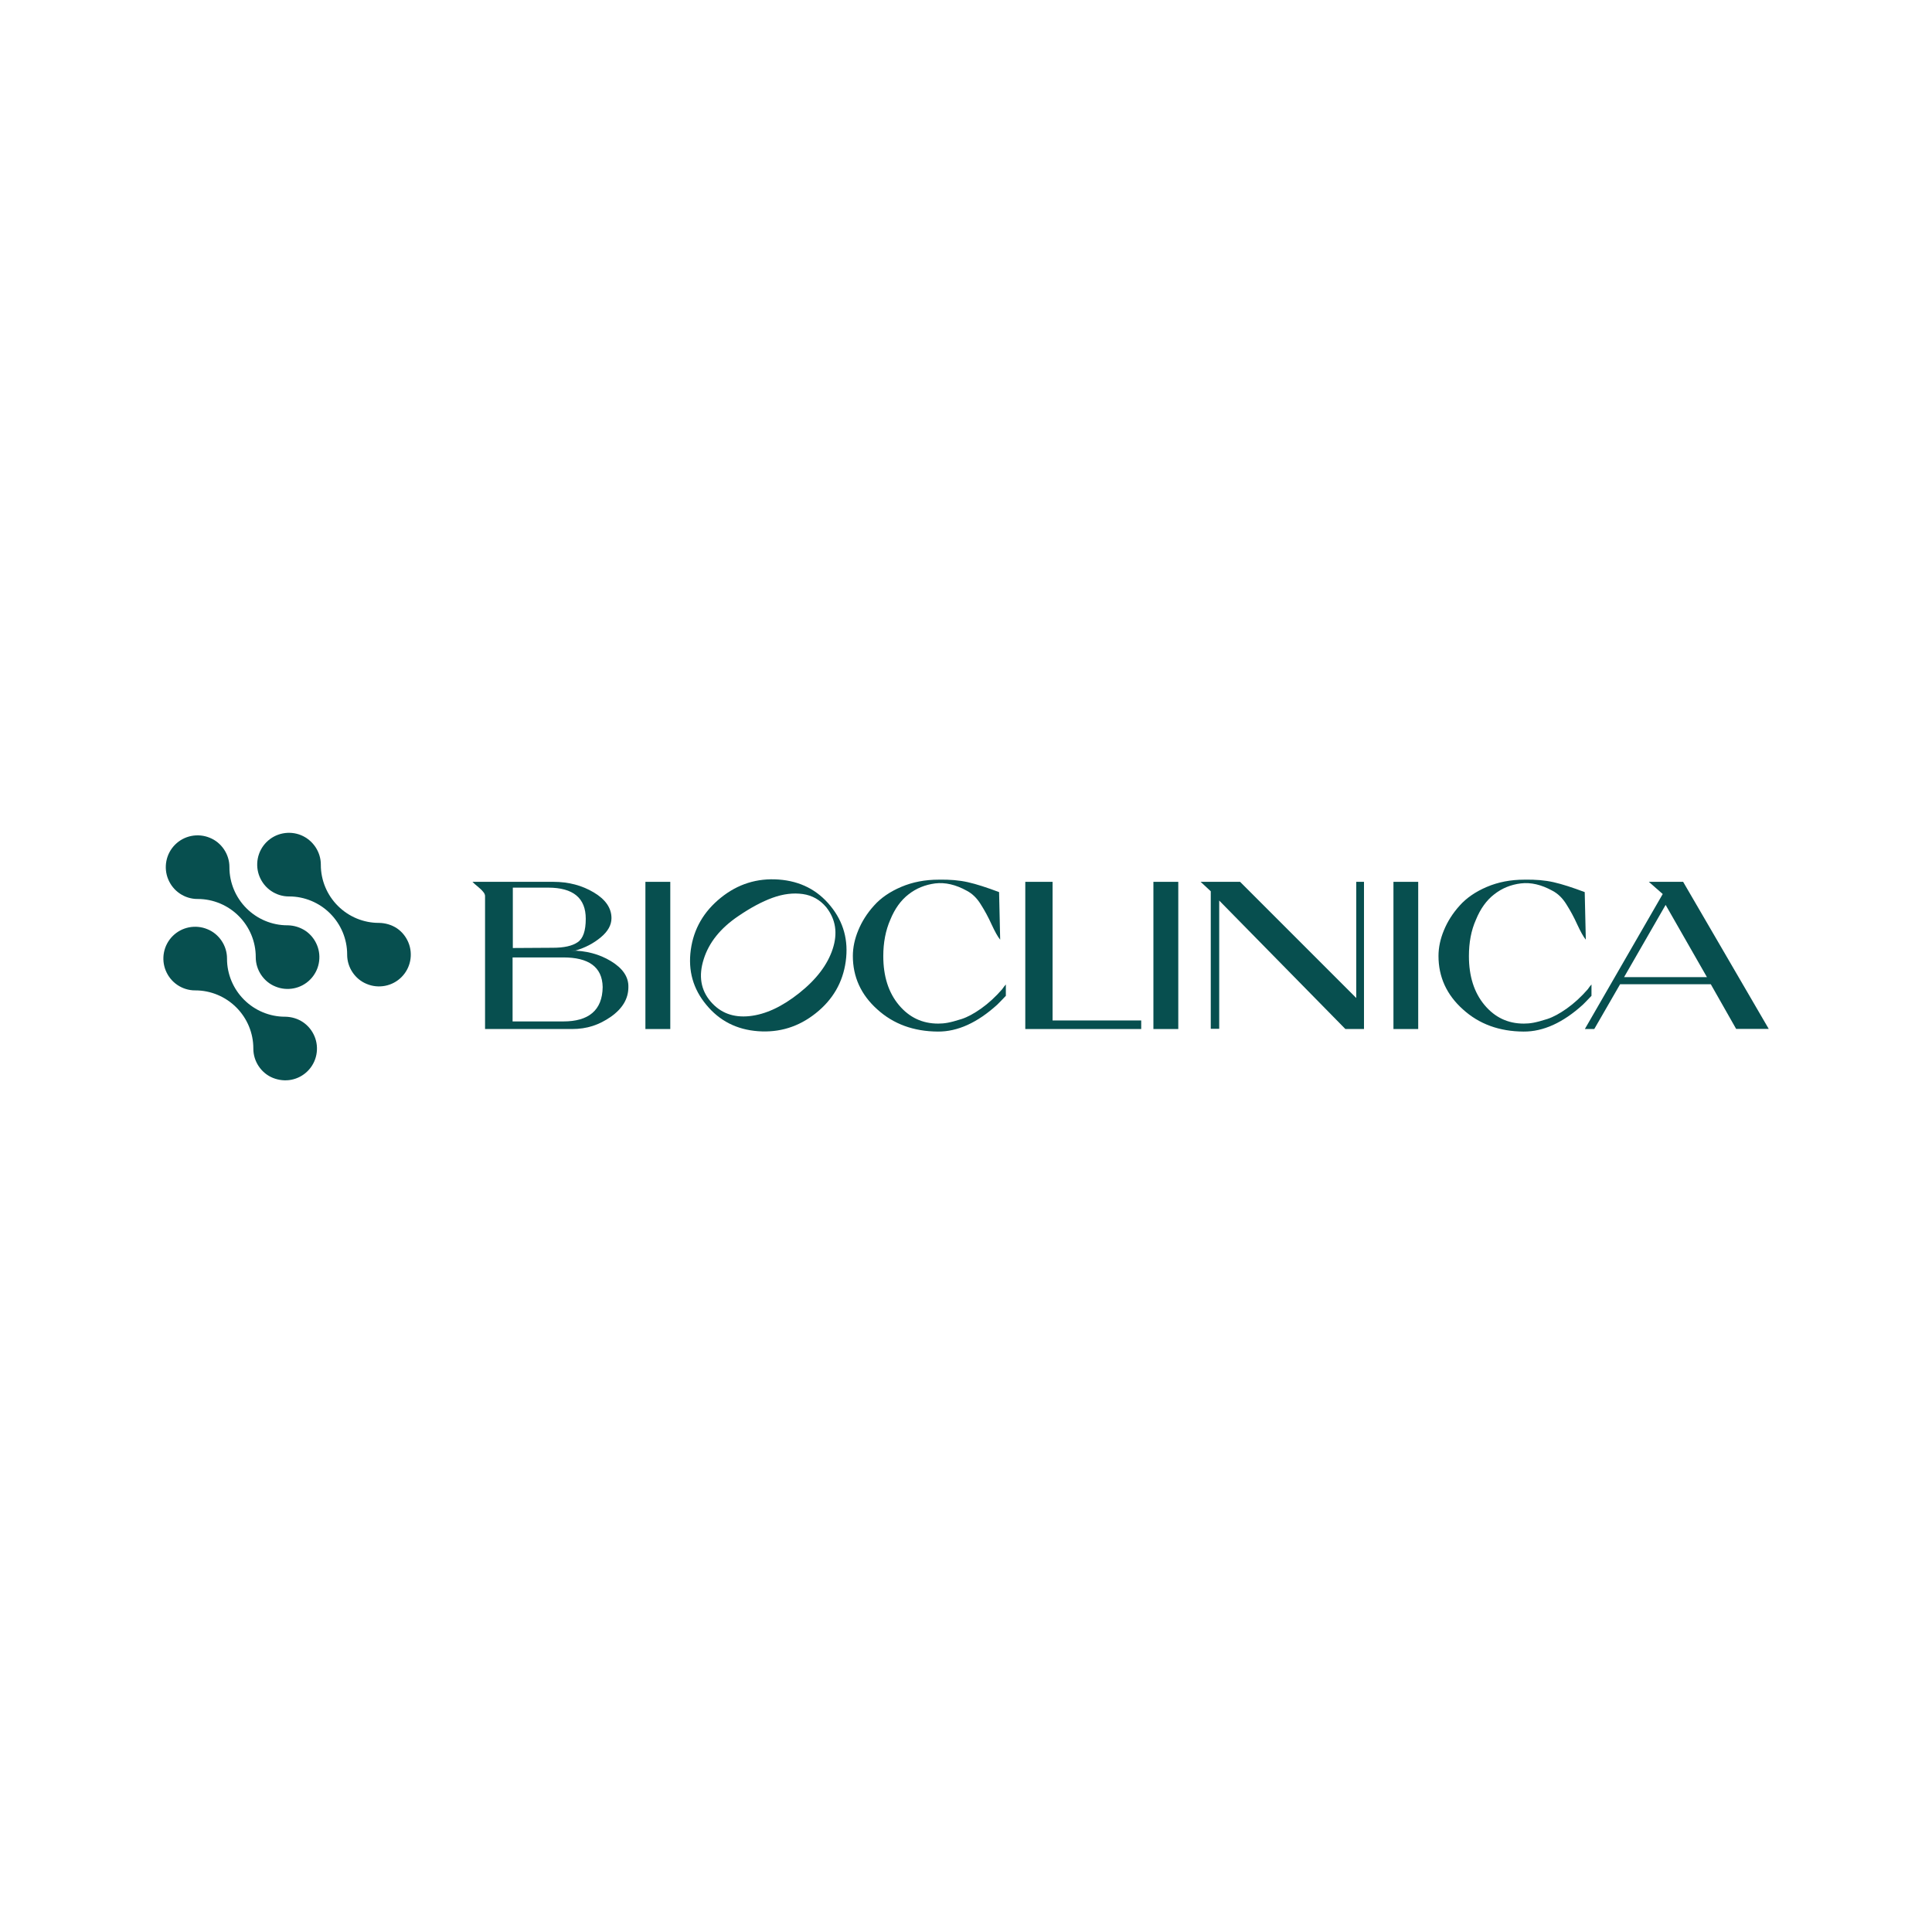
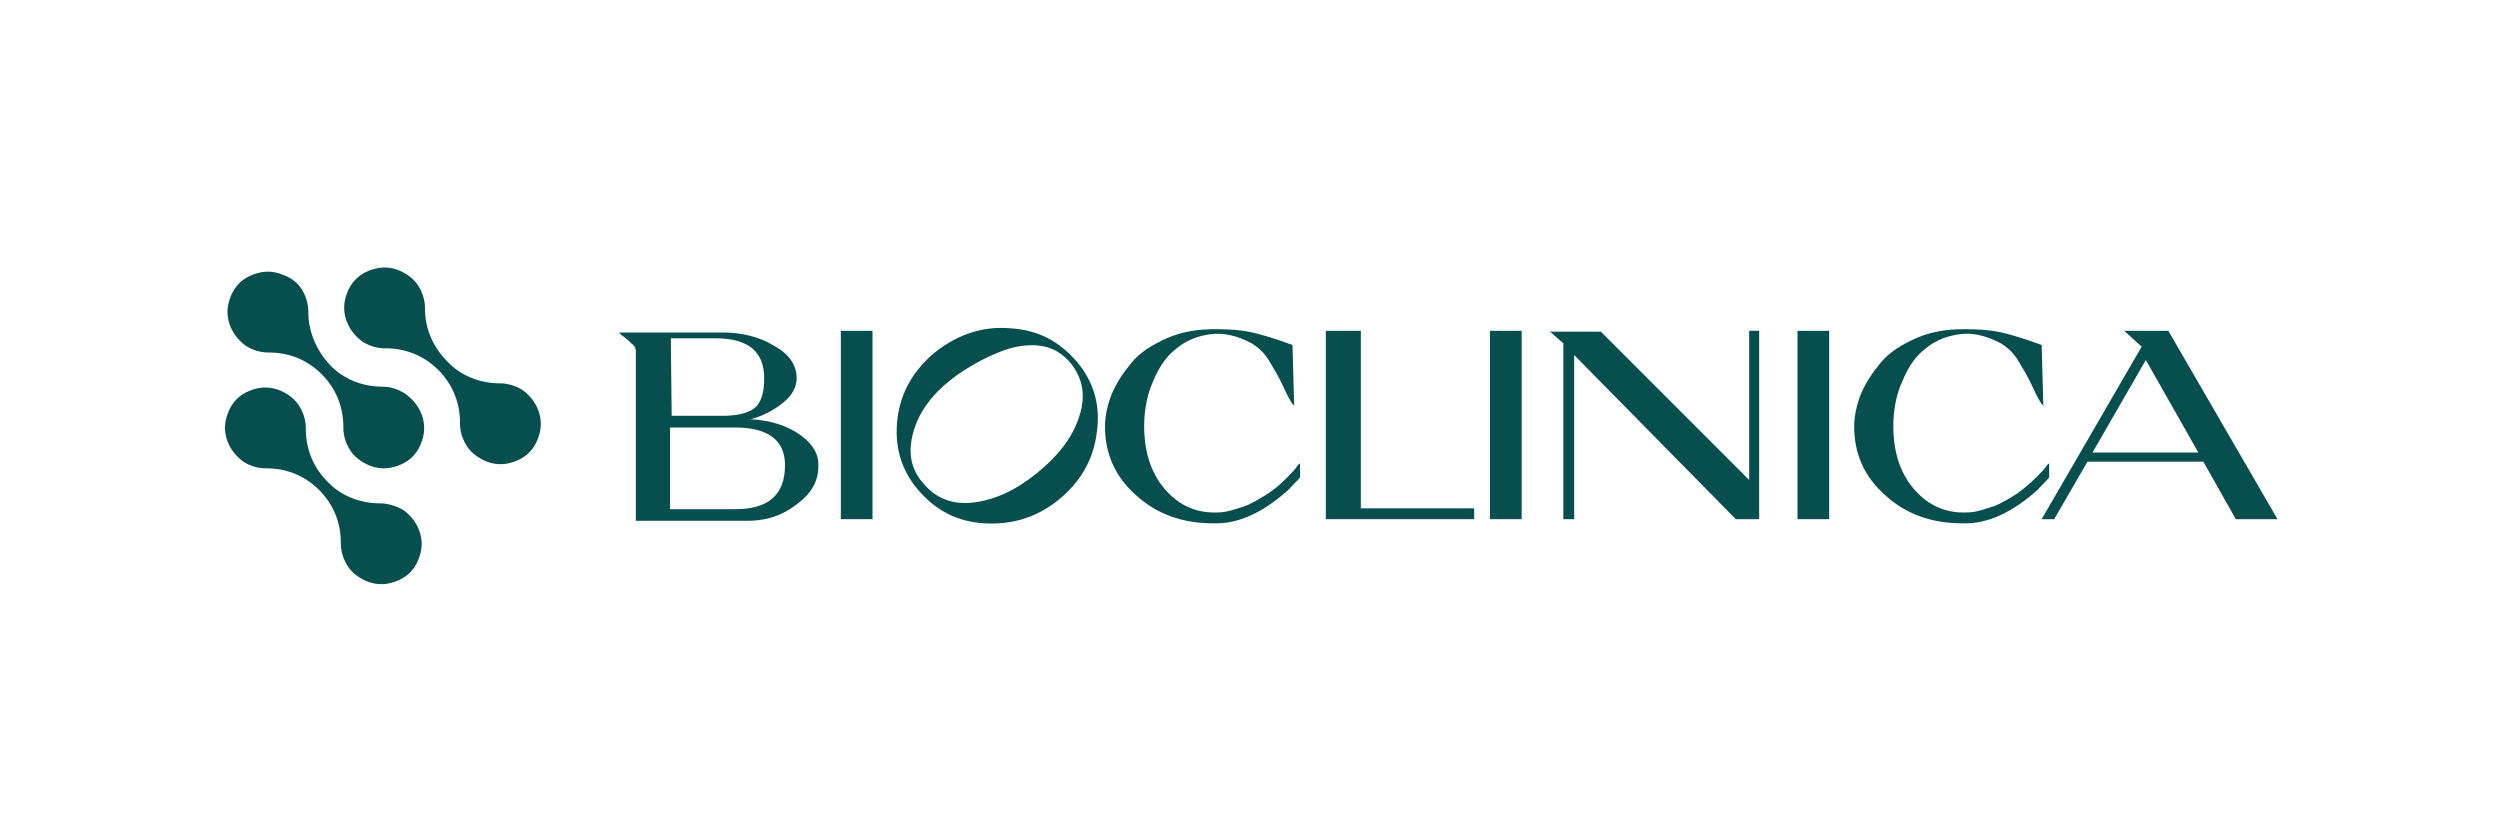
- <svg xmlns="http://www.w3.org/2000/svg" version="1.1" id="Layer_1" x="0px" y="0px" viewBox="0 0 1600 1600" style="enable-background:new 0 0 1600 1600;" xml:space="preserve">
+ <svg xmlns="http://www.w3.org/2000/svg" version="1.1" id="Layer_1" x="0px" y="0px" viewBox="0 0 300 100" style="enable-background:new 0 0 300 100;" xml:space="preserve">
  <style type="text/css">
	.st0{fill:#074F4F;}
</style>
-   <path class="st0" d="M506,796c-9.7-5.9-20.8-8.8-33.4-8.8h4c8-2.3,15-6,20.9-10.9c5.9-4.9,8.9-10.2,8.9-15.9  c0-8.4-4.9-15.5-14.6-21.3s-20.8-8.8-33.4-8.8h-67.1c0.8,0.9,2.2,2.2,4.1,3.7c1.9,1.6,3.5,3,4.6,4.4c1.2,1.3,1.7,2.6,1.7,3.7v110.1  h72c12.5,0,22.4-3.4,32.1-10.1c9.7-6.8,14.6-15,14.6-24.6v-0.1C520.6,809,515.7,801.9,506,796L506,796L506,796z M424.6,735.1h29.3  c20.8,0,31.2,8.6,31.2,25.8c0,9.9-2.2,16.4-6.7,19.4c-4.5,3.1-11.3,4.6-20.6,4.6l-33.1,0.2V735.1L424.6,735.1L424.6,735.1z   M466.6,845.9h-42.1v-53h42.1c20.6,0,32.2,7.7,32.5,24.5C498.9,836.9,487.2,845.9,466.6,845.9L466.6,845.9z" />
-   <path class="st0" d="M555.1,730.3v121.9h-20.6V730.3H555.1z" />
-   <path class="st0" d="M644.9,728.4c17.8,1.3,32.1,8.6,42.9,21.9c10.8,13.2,15,28.5,12.6,45.9s-10.7,31.7-24.8,42.9  c-14.2,11.3-30.1,16.2-47.8,14.9c-17.7-1.3-32-8.6-42.9-21.9c-10.9-13.1-15.2-28.3-12.8-45.6s10.7-31.6,24.8-43  C611,732.1,627,727.1,644.9,728.4L644.9,728.4z M620.7,841.5c13.3-1.4,27-7.8,41.2-19.1c14.2-11.3,23.4-23.4,27.7-36.5  c4.3-13.1,2.5-24.5-5.2-34.4c-5.2-6.3-11.8-10-19.6-11.1c-7.8-1.1-16.2-0.1-25,3.1c-8.8,3.2-18.3,8.3-28.4,15.2  c-14.8,10-24.3,21.9-28.6,35.6c-4.4,13.8-2.5,25.5,5.7,35.1C596.6,838.9,607.3,842.9,620.7,841.5L620.7,841.5L620.7,841.5z" />
-   <path class="st0" d="M731.5,791.8c0,16.7,4.3,30.2,12.9,40.5c8.6,10.3,19.4,15.4,32.6,15.4c2.4,0,5.1-0.2,7.8-0.7s6.6-1.5,11.6-3.1  c4.9-1.6,10.4-4.6,16.3-8.8c5.9-4.2,11.7-9.5,17.2-15.8c1.2-1.7,2.2-3.1,3.1-4v9.4c-3.4,3.6-5.8,6-7.1,7.3  c-16.5,15-32.9,22.4-49.1,22.3c-20.1-0.1-36.9-6.2-50.3-18.4c-13.5-12.1-20.2-26.9-20.2-44.2c0-7,1.5-14.1,4.5-21.3  c3-7.3,7.3-14.1,13-20.4c5.6-6.3,13.1-11.5,22.5-15.5c9.4-4,19.7-6,31.1-6c9.1-0.2,17.1,0.5,24.2,2.1c7.1,1.6,15.7,4.4,25.8,8.2  l0.9,39.4c-2-2.4-4.3-6.6-7.1-12.6c-2.7-6-5.7-11.5-9-16.7c-3.2-5.2-7.1-8.9-11.5-11.2c-9.2-5.1-17.9-7.1-26.2-6.1  c-8.3,1.1-15.6,4-22,9c-6.4,4.9-11.5,12-15.2,21.1C733.4,770.6,731.5,780.7,731.5,791.8L731.5,791.8L731.5,791.8z" />
-   <path class="st0" d="M945.1,845.1v7.1h-96V730.3h22.6v114.8L945.1,845.1L945.1,845.1z" />
-   <path class="st0" d="M975.8,730.3v121.9h-20.6V730.3H975.8z" />
-   <path class="st0" d="M1114.2,852.2l-104.5-106.4V852h-7V738.1l-8.4-7.8h32.7l96.2,96.2v-96.2h6.4v121.9H1114.2z" />
-   <path class="st0" d="M1174.5,730.3v121.9H1154V730.3H1174.5z" />
-   <path class="st0" d="M1216.5,791.8c0,16.7,4.3,30.2,12.9,40.5c8.6,10.3,19.4,15.4,32.6,15.4c2.4,0,5.1-0.2,7.8-0.7s6.6-1.5,11.6-3.1  c4.9-1.6,10.4-4.6,16.3-8.8c5.9-4.2,11.7-9.5,17.2-15.8c1.2-1.7,2.2-3.1,3.1-4v9.4c-3.4,3.6-5.8,6-7.1,7.3  c-16.5,15-32.9,22.4-49.1,22.3c-20.1-0.1-36.9-6.2-50.3-18.4c-13.5-12.1-20.2-26.9-20.2-44.2c0-7,1.5-14.1,4.5-21.3  c3-7.3,7.3-14.1,13-20.4c5.6-6.3,13.1-11.5,22.5-15.5c9.4-4,19.7-6,31.1-6c9.1-0.2,17.1,0.5,24.2,2.1s15.7,4.4,25.8,8.2l0.9,39.4  c-2-2.4-4.3-6.6-7.1-12.6c-2.7-6-5.7-11.5-9-16.7c-3.2-5.2-7.1-8.9-11.5-11.2c-9.2-5.1-17.9-7.1-26.2-6.1s-15.6,4-22,9  c-6.4,4.9-11.5,12-15.2,21.1C1218.3,770.6,1216.5,780.7,1216.5,791.8L1216.5,791.8L1216.5,791.8z" />
-   <path class="st0" d="M1416.8,815.1h-75.1l-21.4,37.1h-7.8l64.5-111.8l-11.5-10.1h28.4l70.9,121.8h-27L1416.8,815.1L1416.8,815.1  L1416.8,815.1z M1345,809.2h68.6l-34.2-59.8L1345,809.2L1345,809.2L1345,809.2z" />
-   <path class="st0" d="M314,764.3h-0.3c-12.7,0-24.9-5.1-33.9-14.1c-9-9-14.1-21.2-14.1-33.9V716c0-5.2-1.6-10.3-4.5-14.6  c-2.9-4.3-7-7.7-11.8-9.7c-4.8-2-10.1-2.5-15.2-1.5c-5.1,1-9.8,3.5-13.5,7.2s-6.2,8.4-7.2,13.5c-1,5.1-0.5,10.4,1.5,15.2  c2,4.8,5.3,8.9,9.6,11.8s9.4,4.5,14.6,4.5h0.3c12.7,0,24.9,5.1,33.9,14.1c9,9,14.1,21.2,14.1,33.9v0.3c0,5.2,1.6,10.3,4.5,14.6  c2.9,4.3,7,7.7,11.8,9.6c4.8,2,10.1,2.5,15.2,1.5c5.1-1,9.8-3.5,13.5-7.2c3.7-3.7,6.2-8.4,7.2-13.5c1-5.1,0.5-10.4-1.5-15.2  c-2-4.8-5.3-8.9-9.6-11.8C324.3,765.9,319.2,764.4,314,764.3L314,764.3L314,764.3z" />
-   <path class="st0" d="M238.3,766.3H238c-12.7,0-24.9-5.1-33.9-14.1c-9-9-14.1-21.2-14.1-33.9V718c0-5.2-1.6-10.3-4.5-14.6  c-2.9-4.3-7-7.7-11.8-9.6c-4.8-2-10.1-2.5-15.2-1.5c-5.1,1-9.8,3.5-13.5,7.2c-3.7,3.7-6.2,8.4-7.2,13.5c-1,5.1-0.5,10.4,1.5,15.2  c2,4.8,5.3,8.9,9.6,11.8c4.3,2.9,9.4,4.5,14.6,4.5l0,0c0.1,0,0.2,0,0.3,0c12.7,0,24.9,5.1,33.9,14.1c9,9,14.1,21.2,14.1,33.9v0.3  c0,5.2,1.6,10.3,4.5,14.6s7,7.7,11.8,9.6c4.8,2,10.1,2.5,15.2,1.5c5.1-1,9.8-3.5,13.5-7.2s6.2-8.4,7.2-13.5c1-5.1,0.5-10.4-1.5-15.2  c-2-4.8-5.3-8.9-9.6-11.8C248.6,768,243.6,766.4,238.3,766.3l-0.2,0" />
-   <path class="st0" d="M236.3,842H236c-12.7,0-24.9-5.1-33.9-14.1c-9-9-14.1-21.2-14.1-33.9v-0.3c0-5.2-1.6-10.3-4.5-14.6  s-7-7.7-11.8-9.6c-4.8-2-10.1-2.5-15.2-1.5c-5.1,1-9.8,3.5-13.5,7.2c-3.7,3.7-6.2,8.4-7.2,13.5c-1,5.1-0.5,10.4,1.5,15.2  c2,4.8,5.3,8.9,9.6,11.8c4.3,2.9,9.4,4.5,14.6,4.5h0.3c12.7,0,24.9,5.1,33.9,14.1c9,9,14.1,21.2,14.1,33.9v0.3  c0,5.2,1.6,10.3,4.5,14.6c2.9,4.3,7,7.7,11.8,9.6s10.1,2.5,15.2,1.5c5.1-1,9.8-3.5,13.5-7.2c3.7-3.7,6.2-8.4,7.2-13.5  c1-5.1,0.5-10.4-1.5-15.2c-2-4.8-5.3-8.9-9.6-11.8C246.6,843.6,241.5,842.1,236.3,842l-0.3,0" />
+   <path class="st0" d="M95.6,51.9c-1.8-1.1-3.9-1.6-6.2-1.6h0.7c1.5-0.4,2.8-1.1,3.9-2s1.6-1.9,1.6-2.9c0-1.6-0.9-2.9-2.7-3.9  c-1.8-1.1-3.9-1.6-6.2-1.6H74.3c0.1,0.2,0.4,0.4,0.8,0.7c0.4,0.3,0.6,0.6,0.9,0.8c0.2,0.2,0.3,0.5,0.3,0.7v20.4h13.3  c2.3,0,4.2-0.6,5.9-1.9c1.8-1.3,2.7-2.8,2.7-4.6v0C98.3,54.3,97.3,53,95.6,51.9L95.6,51.9L95.6,51.9z M80.5,40.6h5.4  c3.9,0,5.8,1.6,5.8,4.8c0,1.8-0.4,3-1.2,3.6c-0.8,0.6-2.1,0.9-3.8,0.9l-6.1,0L80.5,40.6L80.5,40.6L80.5,40.6z M88.2,61.1h-7.8v-9.8  h7.8c3.8,0,6,1.4,6,4.5C94.2,59.5,92.1,61.1,88.2,61.1L88.2,61.1z" />
+   <path class="st0" d="M104.7,39.7v22.6h-3.8V39.7H104.7z" />
+   <path class="st0" d="M121.3,39.4c3.3,0.2,5.9,1.6,8,4.1c2,2.4,2.8,5.3,2.3,8.5c-0.4,3.2-2,5.9-4.6,8c-2.6,2.1-5.6,3-8.9,2.8  c-3.3-0.2-5.9-1.6-8-4.1c-2-2.4-2.8-5.2-2.4-8.5c0.4-3.2,2-5.9,4.6-8C115,40.1,118,39.1,121.3,39.4L121.3,39.4z M116.8,60.3  c2.5-0.3,5-1.4,7.6-3.5c2.6-2.1,4.3-4.3,5.1-6.8c0.8-2.4,0.5-4.5-1-6.4c-1-1.2-2.2-1.9-3.6-2.1s-3,0-4.6,0.6  c-1.6,0.6-3.4,1.5-5.3,2.8c-2.7,1.9-4.5,4.1-5.3,6.6c-0.8,2.6-0.5,4.7,1.1,6.5C112.3,59.8,114.3,60.6,116.8,60.3L116.8,60.3  L116.8,60.3z" />
+   <path class="st0" d="M137.3,51.1c0,3.1,0.8,5.6,2.4,7.5c1.6,1.9,3.6,2.9,6,2.9c0.4,0,0.9,0,1.4-0.1c0.5-0.1,1.2-0.3,2.1-0.6  c0.9-0.3,1.9-0.9,3-1.6s2.2-1.8,3.2-2.9c0.2-0.3,0.4-0.6,0.6-0.7v1.7c-0.6,0.7-1.1,1.1-1.3,1.4c-3.1,2.8-6.1,4.2-9.1,4.1  c-3.7,0-6.8-1.1-9.3-3.4c-2.5-2.2-3.7-5-3.7-8.2c0-1.3,0.3-2.6,0.8-3.9c0.6-1.4,1.4-2.6,2.4-3.8c1-1.2,2.4-2.1,4.2-2.9  s3.7-1.1,5.8-1.1c1.7,0,3.2,0.1,4.5,0.4c1.3,0.3,2.9,0.8,4.8,1.5l0.2,7.3c-0.4-0.4-0.8-1.2-1.3-2.3c-0.5-1.1-1.1-2.1-1.7-3.1  c-0.6-1-1.3-1.6-2.1-2.1c-1.7-0.9-3.3-1.3-4.9-1.1c-1.5,0.2-2.9,0.7-4.1,1.7c-1.2,0.9-2.1,2.2-2.8,3.9  C137.7,47.2,137.3,49.1,137.3,51.1L137.3,51.1L137.3,51.1z" />
+   <path class="st0" d="M176.9,61v1.3h-17.8V39.7h4.2V61H176.9L176.9,61z" />
+   <path class="st0" d="M182.6,39.7v22.6h-3.8V39.7H182.6z" />
+   <path class="st0" d="M208.3,62.3l-19.4-19.7v19.7h-1.3V41.2l-1.6-1.4h6.1l17.8,17.8V39.7h1.2v22.6H208.3z" />
+   <path class="st0" d="M219.5,39.7v22.6h-3.8V39.7H219.5z" />
+   <path class="st0" d="M227.2,51.1c0,3.1,0.8,5.6,2.4,7.5c1.6,1.9,3.6,2.9,6,2.9c0.4,0,0.9,0,1.4-0.1s1.2-0.3,2.1-0.6  c0.9-0.3,1.9-0.9,3-1.6c1.1-0.8,2.2-1.8,3.2-2.9c0.2-0.3,0.4-0.6,0.6-0.7v1.7c-0.6,0.7-1.1,1.1-1.3,1.4c-3.1,2.8-6.1,4.2-9.1,4.1  c-3.7,0-6.8-1.1-9.3-3.4c-2.5-2.2-3.7-5-3.7-8.2c0-1.3,0.3-2.6,0.8-3.9c0.6-1.4,1.4-2.6,2.4-3.8c1-1.2,2.4-2.1,4.2-2.9  s3.7-1.1,5.8-1.1c1.7,0,3.2,0.1,4.5,0.4c1.3,0.3,2.9,0.8,4.8,1.5l0.2,7.3c-0.4-0.4-0.8-1.2-1.3-2.3c-0.5-1.1-1.1-2.1-1.7-3.1  c-0.6-1-1.3-1.6-2.1-2.1c-1.7-0.9-3.3-1.3-4.9-1.1c-1.5,0.2-2.9,0.7-4.1,1.7c-1.2,0.9-2.1,2.2-2.8,3.9  C227.6,47.2,227.2,49.1,227.2,51.1L227.2,51.1L227.2,51.1z" />
+   <path class="st0" d="M264.4,55.4h-13.9l-4,6.9H245l12-20.7l-2.1-1.9h5.3l13.1,22.6h-5L264.4,55.4L264.4,55.4L264.4,55.4z   M251.1,54.3h12.7l-6.3-11.1L251.1,54.3L251.1,54.3L251.1,54.3z" />
+   <path class="st0" d="M60,46L60,46c-2.4,0-4.7-0.9-6.3-2.6C52,41.7,51,39.5,51,37.1v-0.1c0-1-0.3-1.9-0.8-2.7  c-0.5-0.8-1.3-1.4-2.2-1.8c-0.9-0.4-1.9-0.5-2.8-0.3s-1.8,0.6-2.5,1.3c-0.7,0.7-1.1,1.6-1.3,2.5c-0.2,0.9-0.1,1.9,0.3,2.8  s1,1.6,1.8,2.2c0.8,0.5,1.7,0.8,2.7,0.8h0.1c2.4,0,4.6,0.9,6.3,2.6c1.7,1.7,2.6,3.9,2.6,6.3v0.1c0,1,0.3,1.9,0.8,2.7  s1.3,1.4,2.2,1.8c0.9,0.4,1.9,0.5,2.8,0.3s1.8-0.6,2.5-1.3c0.7-0.7,1.1-1.6,1.3-2.5s0.1-1.9-0.3-2.8s-1-1.6-1.8-2.2  C61.9,46.3,60.9,46,60,46L60,46L60,46z" />
+   <path class="st0" d="M45.9,46.4L45.9,46.4c-2.4,0-4.7-0.9-6.3-2.6S37,39.8,37,37.5v-0.1c0-1-0.3-1.9-0.8-2.7S34.9,33.3,34,33  c-0.9-0.4-1.9-0.5-2.8-0.3c-0.9,0.2-1.8,0.6-2.5,1.3c-0.7,0.7-1.1,1.6-1.3,2.5c-0.2,0.9-0.1,1.9,0.3,2.8s1,1.6,1.8,2.2  c0.8,0.5,1.7,0.8,2.7,0.8l0,0c0,0,0,0,0.1,0c2.4,0,4.6,0.9,6.3,2.6c1.7,1.7,2.6,3.9,2.6,6.3v0.1c0,1,0.3,1.9,0.8,2.7  c0.5,0.8,1.3,1.4,2.2,1.8c0.9,0.4,1.9,0.5,2.8,0.3s1.8-0.6,2.5-1.3s1.1-1.6,1.3-2.5c0.2-0.9,0.1-1.9-0.3-2.8c-0.4-0.9-1-1.6-1.8-2.2  C47.8,46.7,46.9,46.4,45.9,46.4L45.9,46.4" />
+   <path class="st0" d="M45.6,60.4L45.6,60.4c-2.4,0-4.7-0.9-6.3-2.6c-1.7-1.7-2.6-3.9-2.6-6.3v-0.1c0-1-0.3-1.9-0.8-2.7  c-0.5-0.8-1.3-1.4-2.2-1.8c-0.9-0.4-1.9-0.5-2.8-0.3c-0.9,0.2-1.8,0.6-2.5,1.3c-0.7,0.7-1.1,1.6-1.3,2.5c-0.2,0.9-0.1,1.9,0.3,2.8  c0.4,0.9,1,1.6,1.8,2.2c0.8,0.5,1.7,0.8,2.7,0.8h0.1c2.4,0,4.6,0.9,6.3,2.6s2.6,3.9,2.6,6.3v0.1c0,1,0.3,1.9,0.8,2.7  s1.3,1.4,2.2,1.8c0.9,0.4,1.9,0.5,2.8,0.3c0.9-0.2,1.8-0.6,2.5-1.3c0.7-0.7,1.1-1.6,1.3-2.5c0.2-0.9,0.1-1.9-0.3-2.8  c-0.4-0.9-1-1.6-1.8-2.2C47.5,60.7,46.5,60.4,45.6,60.4L45.6,60.4" />
</svg>
